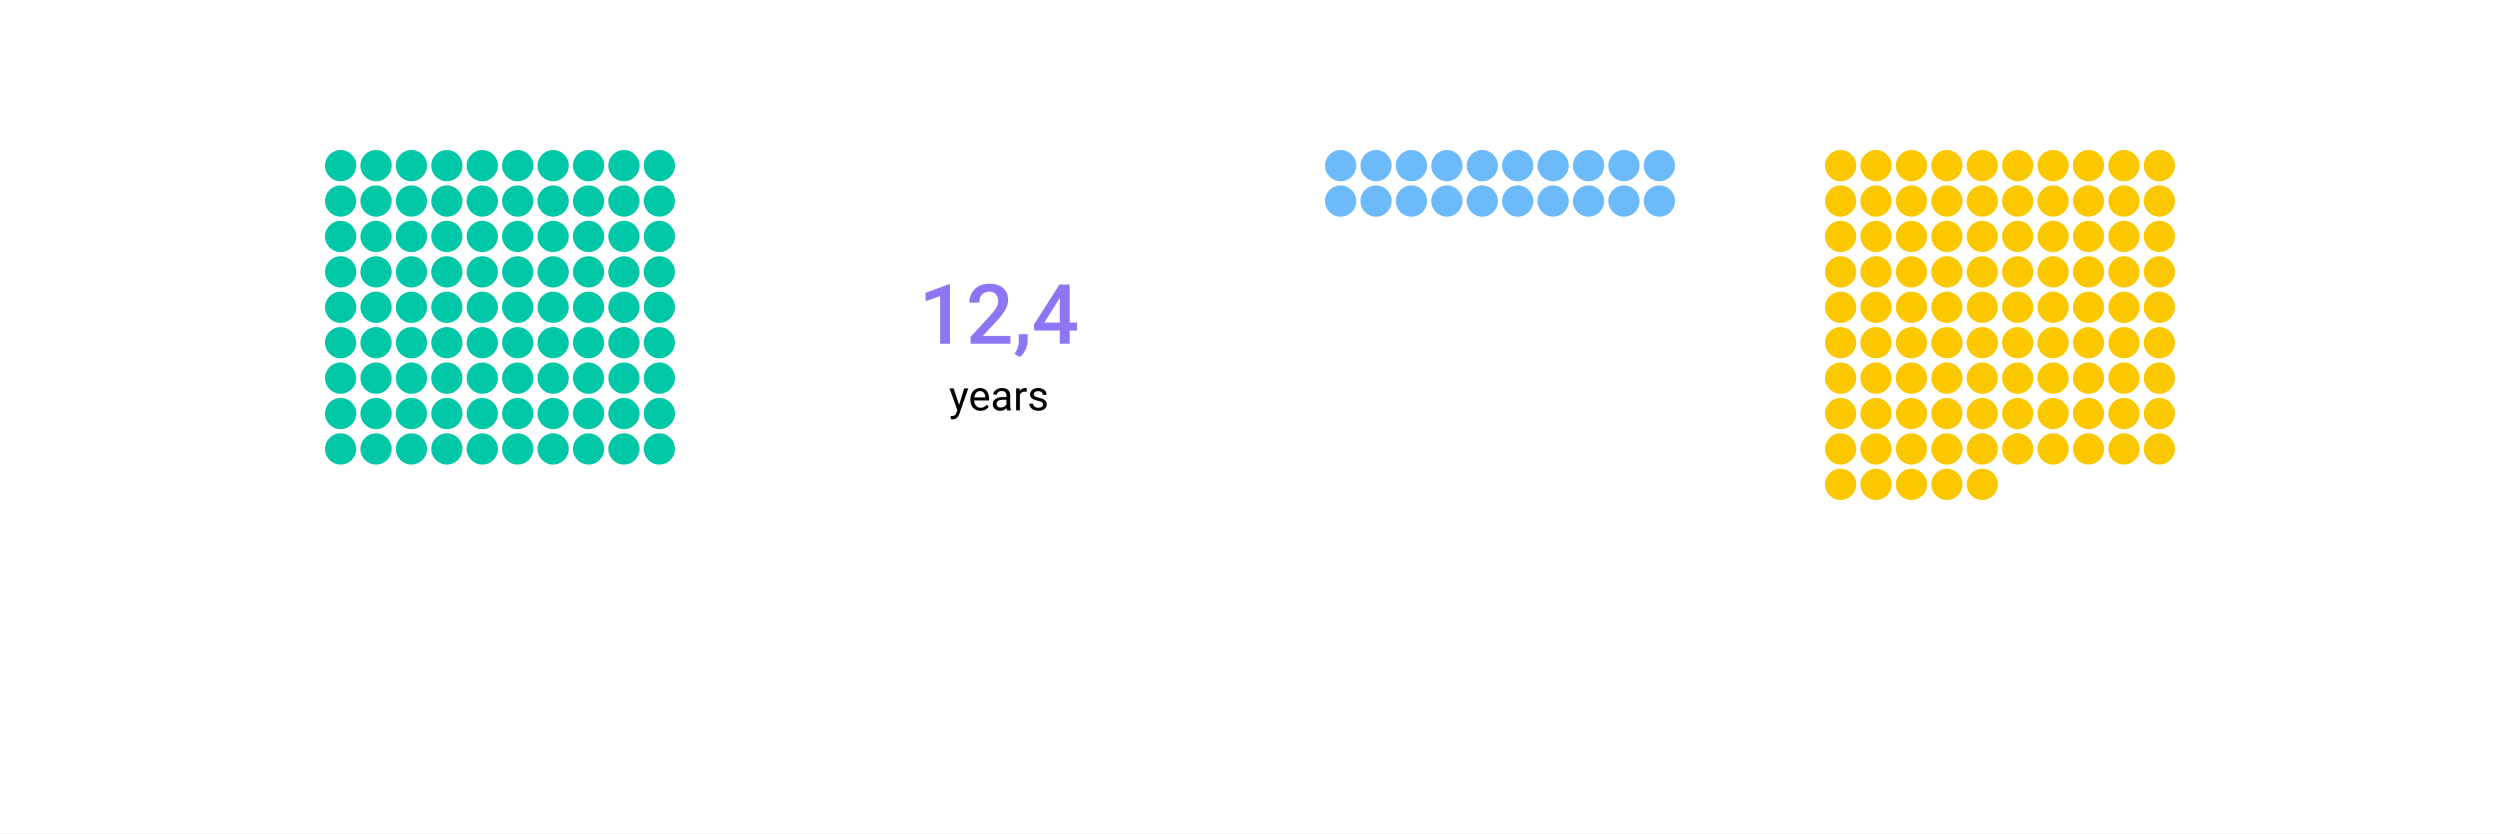
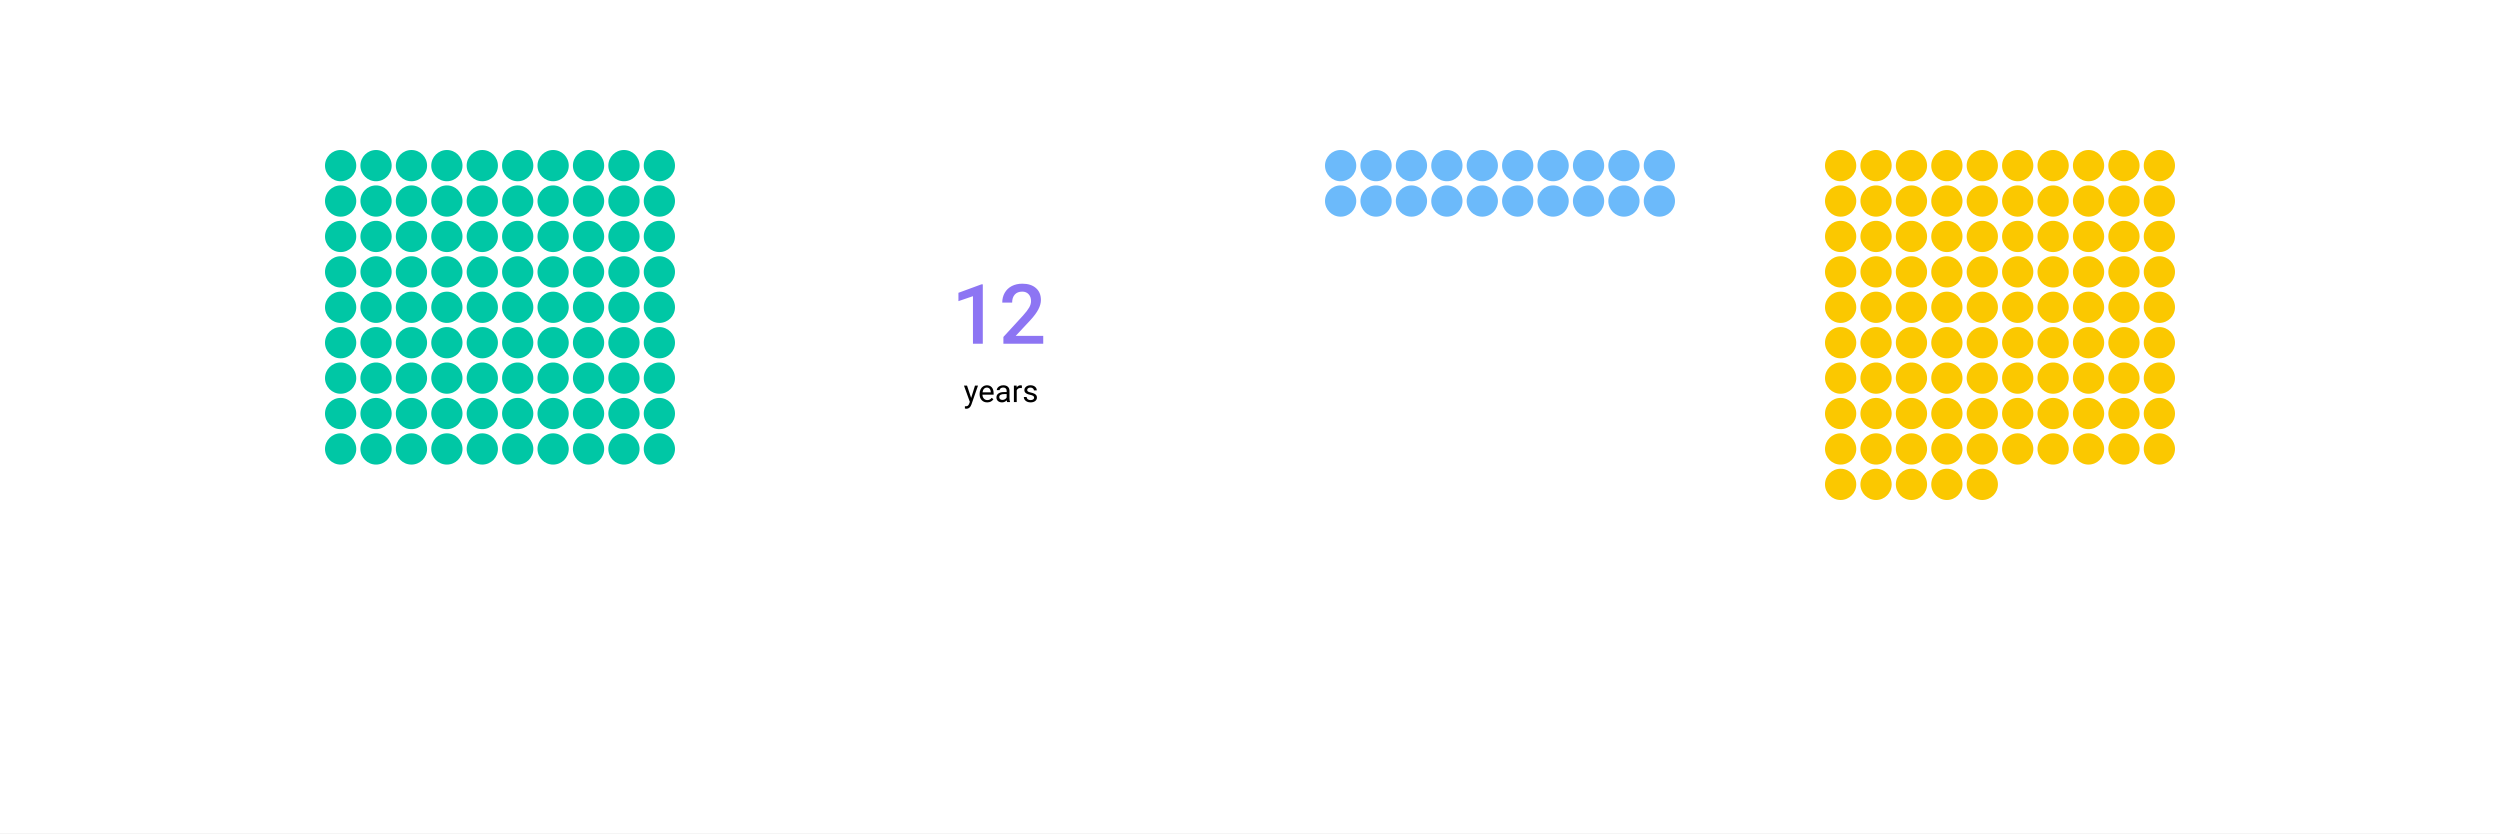
<svg xmlns="http://www.w3.org/2000/svg" width="1200" height="400" viewBox="0 0 1200 400" fill="none">
  <rect width="1200" height="400" fill="white" />
  <circle cx="180.5" cy="79.5" r="7.5" fill="#00C7A5" />
  <circle cx="197.5" cy="79.5" r="7.5" fill="#00C7A5" />
  <circle cx="214.5" cy="79.5" r="7.5" fill="#00C7A5" />
  <circle cx="231.5" cy="79.5" r="7.5" fill="#00C7A5" />
  <circle cx="248.5" cy="79.5" r="7.5" fill="#00C7A5" />
  <circle cx="265.5" cy="79.5" r="7.5" fill="#00C7A5" />
  <circle cx="282.5" cy="79.5" r="7.5" fill="#00C7A5" />
  <circle cx="299.5" cy="79.5" r="7.5" fill="#00C7A5" />
  <circle cx="316.5" cy="79.5" r="7.5" fill="#00C7A5" />
  <circle cx="163.5" cy="79.5" r="7.5" fill="#00C7A5" />
  <circle cx="180.5" cy="96.5" r="7.5" fill="#00C7A5" />
  <circle cx="197.5" cy="96.5" r="7.5" fill="#00C7A5" />
  <circle cx="214.5" cy="96.5" r="7.5" fill="#00C7A5" />
  <circle cx="231.5" cy="96.5" r="7.5" fill="#00C7A5" />
  <circle cx="248.5" cy="96.5" r="7.5" fill="#00C7A5" />
  <circle cx="265.5" cy="96.5" r="7.5" fill="#00C7A5" />
  <circle cx="282.5" cy="96.5" r="7.5" fill="#00C7A5" />
  <circle cx="299.5" cy="96.5" r="7.5" fill="#00C7A5" />
  <circle cx="316.5" cy="96.5" r="7.5" fill="#00C7A5" />
  <circle cx="163.5" cy="96.5" r="7.5" fill="#00C7A5" />
  <circle cx="180.5" cy="113.5" r="7.5" fill="#00C7A5" />
  <circle cx="197.5" cy="113.5" r="7.5" fill="#00C7A5" />
  <circle cx="214.5" cy="113.5" r="7.5" fill="#00C7A5" />
  <circle cx="231.5" cy="113.5" r="7.5" fill="#00C7A5" />
  <circle cx="248.5" cy="113.5" r="7.5" fill="#00C7A5" />
  <circle cx="265.5" cy="113.5" r="7.5" fill="#00C7A5" />
  <circle cx="282.5" cy="113.5" r="7.5" fill="#00C7A5" />
  <circle cx="299.5" cy="113.5" r="7.5" fill="#00C7A5" />
  <circle cx="316.5" cy="113.5" r="7.5" fill="#00C7A5" />
  <circle cx="163.5" cy="113.5" r="7.5" fill="#00C7A5" />
  <circle cx="180.5" cy="130.5" r="7.5" fill="#00C7A5" />
  <circle cx="197.5" cy="130.5" r="7.5" fill="#00C7A5" />
  <circle cx="214.5" cy="130.5" r="7.5" fill="#00C7A5" />
  <circle cx="231.5" cy="130.5" r="7.5" fill="#00C7A5" />
  <circle cx="248.5" cy="130.5" r="7.5" fill="#00C7A5" />
  <circle cx="265.5" cy="130.5" r="7.5" fill="#00C7A5" />
  <circle cx="282.5" cy="130.5" r="7.5" fill="#00C7A5" />
  <circle cx="299.5" cy="130.5" r="7.5" fill="#00C7A5" />
  <circle cx="316.5" cy="130.5" r="7.5" fill="#00C7A5" />
  <circle cx="163.5" cy="130.5" r="7.5" fill="#00C7A5" />
  <circle cx="180.5" cy="147.5" r="7.5" fill="#00C7A5" />
  <circle cx="197.5" cy="147.5" r="7.5" fill="#00C7A5" />
  <circle cx="214.5" cy="147.5" r="7.5" fill="#00C7A5" />
  <circle cx="231.5" cy="147.5" r="7.5" fill="#00C7A5" />
  <circle cx="248.5" cy="147.5" r="7.5" fill="#00C7A5" />
  <circle cx="265.5" cy="147.5" r="7.5" fill="#00C7A5" />
  <circle cx="282.5" cy="147.5" r="7.5" fill="#00C7A5" />
  <circle cx="299.5" cy="147.5" r="7.5" fill="#00C7A5" />
  <circle cx="316.5" cy="147.5" r="7.5" fill="#00C7A5" />
  <circle cx="163.5" cy="147.5" r="7.5" fill="#00C7A5" />
  <circle cx="180.5" cy="164.5" r="7.5" fill="#00C7A5" />
  <circle cx="197.5" cy="164.5" r="7.5" fill="#00C7A5" />
  <circle cx="214.5" cy="164.5" r="7.5" fill="#00C7A5" />
  <circle cx="231.5" cy="164.5" r="7.5" fill="#00C7A5" />
  <circle cx="248.5" cy="164.5" r="7.5" fill="#00C7A5" />
  <circle cx="265.5" cy="164.5" r="7.5" fill="#00C7A5" />
  <circle cx="282.5" cy="164.5" r="7.5" fill="#00C7A5" />
  <circle cx="299.5" cy="164.5" r="7.5" fill="#00C7A5" />
  <circle cx="316.5" cy="164.5" r="7.5" fill="#00C7A5" />
  <circle cx="163.5" cy="164.5" r="7.5" fill="#00C7A5" />
  <circle cx="180.5" cy="181.5" r="7.5" fill="#00C7A5" />
  <circle cx="197.5" cy="181.5" r="7.5" fill="#00C7A5" />
  <circle cx="214.5" cy="181.5" r="7.5" fill="#00C7A5" />
  <circle cx="231.5" cy="181.5" r="7.5" fill="#00C7A5" />
  <circle cx="248.5" cy="181.5" r="7.5" fill="#00C7A5" />
  <circle cx="265.5" cy="181.5" r="7.5" fill="#00C7A5" />
  <circle cx="282.5" cy="181.5" r="7.5" fill="#00C7A5" />
  <circle cx="299.5" cy="181.5" r="7.5" fill="#00C7A5" />
  <circle cx="316.5" cy="181.5" r="7.5" fill="#00C7A5" />
  <circle cx="163.5" cy="181.5" r="7.5" fill="#00C7A5" />
  <circle cx="180.5" cy="198.5" r="7.5" fill="#00C7A5" />
  <circle cx="197.5" cy="198.5" r="7.5" fill="#00C7A5" />
  <circle cx="214.5" cy="198.5" r="7.5" fill="#00C7A5" />
  <circle cx="231.5" cy="198.5" r="7.5" fill="#00C7A5" />
  <circle cx="248.5" cy="198.5" r="7.5" fill="#00C7A5" />
  <circle cx="265.5" cy="198.5" r="7.5" fill="#00C7A5" />
  <circle cx="282.5" cy="198.5" r="7.5" fill="#00C7A5" />
  <circle cx="299.5" cy="198.5" r="7.5" fill="#00C7A5" />
  <circle cx="316.5" cy="198.5" r="7.5" fill="#00C7A5" />
  <circle cx="163.5" cy="198.5" r="7.5" fill="#00C7A5" />
  <circle cx="180.5" cy="215.5" r="7.5" fill="#00C7A5" />
  <circle cx="197.5" cy="215.5" r="7.5" fill="#00C7A5" />
  <circle cx="214.5" cy="215.5" r="7.5" fill="#00C7A5" />
  <circle cx="231.5" cy="215.5" r="7.5" fill="#00C7A5" />
  <circle cx="248.5" cy="215.5" r="7.5" fill="#00C7A5" />
  <circle cx="265.5" cy="215.5" r="7.5" fill="#00C7A5" />
  <circle cx="282.5" cy="215.5" r="7.5" fill="#00C7A5" />
  <circle cx="299.5" cy="215.5" r="7.5" fill="#00C7A5" />
  <circle cx="316.5" cy="215.5" r="7.5" fill="#00C7A5" />
  <circle cx="163.5" cy="215.5" r="7.5" fill="#00C7A5" />
  <circle cx="900.5" cy="79.5" r="7.5" fill="#FBC800" />
  <circle cx="917.5" cy="79.5" r="7.5" fill="#FBC800" />
  <circle cx="934.5" cy="79.5" r="7.5" fill="#FBC800" />
  <circle cx="951.5" cy="79.5" r="7.5" fill="#FBC800" />
  <circle cx="968.5" cy="79.5" r="7.5" fill="#FBC800" />
  <circle cx="985.5" cy="79.5" r="7.5" fill="#FBC800" />
  <circle cx="1002.5" cy="79.5" r="7.5" fill="#FBC800" />
  <circle cx="1019.5" cy="79.5" r="7.5" fill="#FBC800" />
  <circle cx="1036.5" cy="79.5" r="7.5" fill="#FBC800" />
  <circle cx="883.5" cy="79.5" r="7.5" fill="#FBC800" />
  <circle cx="900.5" cy="96.5" r="7.5" fill="#FBC800" />
  <circle cx="917.5" cy="96.5" r="7.5" fill="#FBC800" />
  <circle cx="934.5" cy="96.5" r="7.5" fill="#FBC800" />
  <circle cx="951.5" cy="96.5" r="7.5" fill="#FBC800" />
  <circle cx="968.5" cy="96.5" r="7.5" fill="#FBC800" />
  <circle cx="985.5" cy="96.5" r="7.5" fill="#FBC800" />
  <circle cx="1002.5" cy="96.5" r="7.5" fill="#FBC800" />
  <circle cx="1019.5" cy="96.5" r="7.5" fill="#FBC800" />
  <circle cx="1036.5" cy="96.5" r="7.5" fill="#FBC800" />
  <circle cx="883.5" cy="96.5" r="7.5" fill="#FBC800" />
  <circle cx="900.5" cy="113.5" r="7.5" fill="#FBC800" />
  <circle cx="917.5" cy="113.5" r="7.5" fill="#FBC800" />
  <circle cx="934.5" cy="113.5" r="7.5" fill="#FBC800" />
  <circle cx="951.5" cy="113.5" r="7.5" fill="#FBC800" />
  <circle cx="968.5" cy="113.5" r="7.5" fill="#FBC800" />
  <circle cx="985.5" cy="113.5" r="7.5" fill="#FBC800" />
  <circle cx="1002.5" cy="113.5" r="7.5" fill="#FBC800" />
  <circle cx="1019.5" cy="113.5" r="7.5" fill="#FBC800" />
  <circle cx="1036.5" cy="113.5" r="7.5" fill="#FBC800" />
  <circle cx="883.5" cy="113.5" r="7.5" fill="#FBC800" />
  <circle cx="900.5" cy="130.5" r="7.5" fill="#FBC800" />
  <circle cx="917.5" cy="130.5" r="7.5" fill="#FBC800" />
  <circle cx="934.5" cy="130.5" r="7.5" fill="#FBC800" />
  <circle cx="951.5" cy="130.5" r="7.5" fill="#FBC800" />
  <circle cx="968.5" cy="130.5" r="7.5" fill="#FBC800" />
  <circle cx="985.5" cy="130.5" r="7.5" fill="#FBC800" />
  <circle cx="1002.5" cy="130.5" r="7.5" fill="#FBC800" />
  <circle cx="1019.5" cy="130.5" r="7.5" fill="#FBC800" />
  <circle cx="1036.5" cy="130.5" r="7.5" fill="#FBC800" />
  <circle cx="883.5" cy="130.5" r="7.5" fill="#FBC800" />
  <circle cx="900.5" cy="147.5" r="7.5" fill="#FBC800" />
  <circle cx="917.5" cy="147.5" r="7.5" fill="#FBC800" />
  <circle cx="934.5" cy="147.5" r="7.5" fill="#FBC800" />
  <circle cx="951.5" cy="147.5" r="7.5" fill="#FBC800" />
  <circle cx="968.5" cy="147.5" r="7.5" fill="#FBC800" />
  <circle cx="985.5" cy="147.5" r="7.5" fill="#FBC800" />
  <circle cx="1002.5" cy="147.5" r="7.5" fill="#FBC800" />
  <circle cx="1019.5" cy="147.5" r="7.5" fill="#FBC800" />
  <circle cx="1036.5" cy="147.5" r="7.5" fill="#FBC800" />
  <circle cx="883.5" cy="147.5" r="7.5" fill="#FBC800" />
  <circle cx="900.5" cy="164.5" r="7.5" fill="#FBC800" />
  <circle cx="917.5" cy="164.5" r="7.5" fill="#FBC800" />
  <circle cx="934.5" cy="164.5" r="7.5" fill="#FBC800" />
  <circle cx="951.5" cy="164.5" r="7.5" fill="#FBC800" />
  <circle cx="968.5" cy="164.5" r="7.5" fill="#FBC800" />
  <circle cx="985.5" cy="164.5" r="7.5" fill="#FBC800" />
  <circle cx="1002.5" cy="164.5" r="7.5" fill="#FBC800" />
  <circle cx="1019.5" cy="164.5" r="7.5" fill="#FBC800" />
  <circle cx="1036.5" cy="164.5" r="7.5" fill="#FBC800" />
  <circle cx="883.5" cy="164.5" r="7.5" fill="#FBC800" />
  <circle cx="900.5" cy="181.5" r="7.5" fill="#FBC800" />
  <circle cx="917.5" cy="181.5" r="7.5" fill="#FBC800" />
  <circle cx="934.5" cy="181.5" r="7.5" fill="#FBC800" />
  <circle cx="951.5" cy="181.5" r="7.5" fill="#FBC800" />
  <circle cx="968.5" cy="181.5" r="7.5" fill="#FBC800" />
  <circle cx="985.5" cy="181.5" r="7.5" fill="#FBC800" />
  <circle cx="1002.5" cy="181.5" r="7.5" fill="#FBC800" />
  <circle cx="1019.5" cy="181.5" r="7.5" fill="#FBC800" />
  <circle cx="1036.5" cy="181.5" r="7.5" fill="#FBC800" />
  <circle cx="883.5" cy="181.5" r="7.5" fill="#FBC800" />
  <circle cx="900.5" cy="198.5" r="7.5" fill="#FBC800" />
  <circle cx="917.5" cy="198.5" r="7.5" fill="#FBC800" />
  <circle cx="934.5" cy="198.5" r="7.5" fill="#FBC800" />
  <circle cx="951.5" cy="198.5" r="7.5" fill="#FBC800" />
  <circle cx="968.5" cy="198.5" r="7.5" fill="#FBC800" />
  <circle cx="985.5" cy="198.5" r="7.5" fill="#FBC800" />
  <circle cx="1002.5" cy="198.5" r="7.5" fill="#FBC800" />
  <circle cx="1019.5" cy="198.5" r="7.5" fill="#FBC800" />
  <circle cx="1036.5" cy="198.5" r="7.5" fill="#FBC800" />
  <circle cx="883.5" cy="198.5" r="7.5" fill="#FBC800" />
  <circle cx="900.5" cy="215.5" r="7.5" fill="#FBC800" />
  <circle cx="917.5" cy="215.5" r="7.5" fill="#FBC800" />
  <circle cx="934.5" cy="215.5" r="7.5" fill="#FBC800" />
  <circle cx="951.5" cy="215.5" r="7.5" fill="#FBC800" />
  <circle cx="968.5" cy="215.5" r="7.5" fill="#FBC800" />
  <circle cx="985.5" cy="215.5" r="7.5" fill="#FBC800" />
  <circle cx="1002.5" cy="215.5" r="7.5" fill="#FBC800" />
  <circle cx="1019.5" cy="215.5" r="7.5" fill="#FBC800" />
  <circle cx="1036.5" cy="215.5" r="7.5" fill="#FBC800" />
  <circle cx="883.5" cy="215.5" r="7.5" fill="#FBC800" />
  <circle cx="900.5" cy="232.5" r="7.5" fill="#FBC800" />
  <circle cx="917.5" cy="232.5" r="7.5" fill="#FBC800" />
  <circle cx="934.5" cy="232.5" r="7.5" fill="#FBC800" />
  <circle cx="951.5" cy="232.5" r="7.5" fill="#FBC800" />
  <circle cx="883.5" cy="232.5" r="7.5" fill="#FBC800" />
  <circle cx="660.5" cy="79.5" r="7.5" fill="#6CBAFA" />
  <circle cx="677.5" cy="79.5" r="7.5" fill="#6CBAFA" />
  <circle cx="694.5" cy="79.5" r="7.5" fill="#6CBAFA" />
  <circle cx="711.5" cy="79.5" r="7.5" fill="#6CBAFA" />
  <circle cx="728.5" cy="79.5" r="7.5" fill="#6CBAFA" />
  <circle cx="745.5" cy="79.5" r="7.5" fill="#6CBAFA" />
  <circle cx="762.5" cy="79.5" r="7.5" fill="#6CBAFA" />
  <circle cx="779.5" cy="79.5" r="7.5" fill="#6CBAFA" />
  <circle cx="796.5" cy="79.5" r="7.5" fill="#6CBAFA" />
  <circle cx="643.5" cy="79.5" r="7.5" fill="#6CBAFA" />
  <circle cx="660.5" cy="96.5" r="7.5" fill="#6CBAFA" />
  <circle cx="677.5" cy="96.5" r="7.5" fill="#6CBAFA" />
  <circle cx="694.5" cy="96.5" r="7.5" fill="#6CBAFA" />
  <circle cx="711.5" cy="96.5" r="7.5" fill="#6CBAFA" />
  <circle cx="728.5" cy="96.5" r="7.5" fill="#6CBAFA" />
  <circle cx="745.5" cy="96.5" r="7.5" fill="#6CBAFA" />
  <circle cx="762.5" cy="96.5" r="7.5" fill="#6CBAFA" />
  <circle cx="779.5" cy="96.5" r="7.5" fill="#6CBAFA" />
  <circle cx="796.5" cy="96.5" r="7.5" fill="#6CBAFA" />
  <circle cx="643.5" cy="96.5" r="7.5" fill="#6CBAFA" />
-   <path d="M460.369 194.354L462.83 186.434H464.764L460.516 198.631C459.858 200.389 458.813 201.268 457.381 201.268L457.039 201.238L456.365 201.111V199.646L456.854 199.686C457.465 199.686 457.941 199.562 458.279 199.314C458.624 199.067 458.908 198.615 459.129 197.957L459.529 196.883L455.76 186.434H457.732L460.369 194.354ZM470.633 197.195C469.201 197.195 468.035 196.727 467.137 195.789C466.238 194.845 465.789 193.585 465.789 192.01V191.678C465.789 190.63 465.988 189.695 466.385 188.875C466.788 188.048 467.348 187.404 468.064 186.941C468.787 186.473 469.568 186.238 470.408 186.238C471.782 186.238 472.85 186.691 473.611 187.596C474.373 188.501 474.754 189.796 474.754 191.482V192.234H467.596C467.622 193.276 467.924 194.119 468.504 194.764C469.09 195.402 469.832 195.721 470.73 195.721C471.368 195.721 471.909 195.59 472.352 195.33C472.794 195.07 473.182 194.725 473.514 194.295L474.617 195.154C473.732 196.515 472.404 197.195 470.633 197.195ZM470.408 187.723C469.679 187.723 469.067 187.99 468.572 188.523C468.077 189.051 467.771 189.793 467.654 190.75H472.947V190.613C472.895 189.695 472.648 188.986 472.205 188.484C471.762 187.977 471.163 187.723 470.408 187.723ZM483.377 197C483.273 196.792 483.188 196.421 483.123 195.887C482.283 196.759 481.281 197.195 480.115 197.195C479.074 197.195 478.217 196.902 477.547 196.316C476.883 195.724 476.551 194.975 476.551 194.07C476.551 192.97 476.967 192.117 477.801 191.512C478.641 190.9 479.819 190.594 481.336 190.594H483.094V189.764C483.094 189.132 482.905 188.631 482.527 188.26C482.15 187.882 481.593 187.693 480.857 187.693C480.213 187.693 479.673 187.856 479.236 188.182C478.8 188.507 478.582 188.901 478.582 189.363H476.766C476.766 188.836 476.951 188.328 477.322 187.84C477.7 187.345 478.208 186.954 478.846 186.668C479.49 186.382 480.197 186.238 480.965 186.238C482.182 186.238 483.136 186.544 483.826 187.156C484.516 187.762 484.874 188.598 484.9 189.666V194.529C484.9 195.499 485.024 196.271 485.271 196.844V197H483.377ZM480.379 195.623C480.945 195.623 481.482 195.477 481.99 195.184C482.498 194.891 482.866 194.51 483.094 194.041V191.873H481.678C479.464 191.873 478.357 192.521 478.357 193.816C478.357 194.383 478.546 194.826 478.924 195.145C479.301 195.464 479.786 195.623 480.379 195.623ZM492.84 188.055C492.566 188.009 492.27 187.986 491.951 187.986C490.766 187.986 489.962 188.491 489.539 189.5V197H487.732V186.434H489.49L489.52 187.654C490.112 186.71 490.952 186.238 492.039 186.238C492.391 186.238 492.658 186.284 492.84 186.375V188.055ZM500.662 194.197C500.662 193.709 500.477 193.331 500.105 193.064C499.741 192.791 499.1 192.557 498.182 192.361C497.27 192.166 496.544 191.932 496.004 191.658C495.47 191.385 495.073 191.059 494.812 190.682C494.559 190.304 494.432 189.855 494.432 189.334C494.432 188.468 494.796 187.736 495.525 187.137C496.261 186.538 497.199 186.238 498.338 186.238C499.536 186.238 500.506 186.548 501.248 187.166C501.997 187.785 502.371 188.576 502.371 189.539H500.555C500.555 189.044 500.343 188.618 499.92 188.26C499.503 187.902 498.976 187.723 498.338 187.723C497.68 187.723 497.166 187.866 496.795 188.152C496.424 188.439 496.238 188.813 496.238 189.275C496.238 189.712 496.411 190.04 496.756 190.262C497.101 190.483 497.723 190.695 498.621 190.896C499.526 191.098 500.258 191.339 500.818 191.619C501.378 191.899 501.792 192.238 502.059 192.635C502.332 193.025 502.469 193.504 502.469 194.07C502.469 195.014 502.091 195.773 501.336 196.346C500.581 196.912 499.601 197.195 498.396 197.195C497.55 197.195 496.801 197.046 496.15 196.746C495.499 196.447 494.988 196.03 494.617 195.496C494.253 194.956 494.07 194.373 494.07 193.748H495.877C495.91 194.354 496.15 194.835 496.6 195.193C497.055 195.545 497.654 195.721 498.396 195.721C499.08 195.721 499.627 195.584 500.037 195.311C500.454 195.031 500.662 194.66 500.662 194.197Z" fill="black" />
-   <path d="M455.984 165H451.258V142.168L444.285 144.551V140.547L455.379 136.465H455.984V165ZM484.988 165H465.867V161.738L475.34 151.406C476.707 149.883 477.677 148.613 478.25 147.598C478.836 146.569 479.129 145.54 479.129 144.512C479.129 143.158 478.745 142.064 477.977 141.23C477.221 140.397 476.199 139.98 474.91 139.98C473.374 139.98 472.182 140.449 471.336 141.387C470.49 142.324 470.066 143.607 470.066 145.234H465.32C465.32 143.503 465.711 141.947 466.492 140.566C467.286 139.173 468.413 138.092 469.871 137.324C471.342 136.556 473.035 136.172 474.949 136.172C477.71 136.172 479.884 136.868 481.473 138.262C483.074 139.642 483.875 141.556 483.875 144.004C483.875 145.423 483.471 146.914 482.664 148.477C481.87 150.026 480.561 151.79 478.738 153.77L471.785 161.211H484.988V165ZM489.578 171.406L487.02 169.883C487.775 168.698 488.289 167.663 488.562 166.777C488.849 165.905 488.999 165.013 489.012 164.102V160.41H493.289L493.27 163.828C493.257 165.208 492.905 166.589 492.215 167.969C491.538 169.362 490.659 170.508 489.578 171.406ZM513.445 154.863H516.98V158.672H513.445V165H508.699V158.672H496.414L496.277 155.781L508.543 136.562H513.445V154.863ZM501.258 154.863H508.699V142.988L508.348 143.613L501.258 154.863Z" fill="#8D75F3" />
+   <path d="M471.746 165H467.02V142.168L460.047 144.551V140.547L471.141 136.465H471.746V165ZM500.75 165H481.629V161.738L491.102 151.406C492.469 149.883 493.439 148.613 494.012 147.598C494.598 146.569 494.891 145.54 494.891 144.512C494.891 143.158 494.507 142.064 493.738 141.23C492.983 140.397 491.961 139.98 490.672 139.98C489.135 139.98 487.944 140.449 487.098 141.387C486.251 142.324 485.828 143.607 485.828 145.234H481.082C481.082 143.503 481.473 141.947 482.254 140.566C483.048 139.173 484.174 138.092 485.633 137.324C487.104 136.556 488.797 136.172 490.711 136.172C493.471 136.172 495.646 136.868 497.234 138.262C498.836 139.642 499.637 141.556 499.637 144.004C499.637 145.423 499.233 146.914 498.426 148.477C497.632 150.026 496.323 151.79 494.5 153.77L487.547 161.211H500.75V165Z" fill="#8D75F3" />
+   <path d="M466.152 191.015L467.998 185.075H469.448L466.262 194.223C465.769 195.542 464.985 196.201 463.911 196.201L463.654 196.179L463.149 196.083V194.985L463.515 195.014C463.974 195.014 464.331 194.921 464.584 194.736C464.843 194.55 465.056 194.211 465.222 193.718L465.522 192.912L462.695 185.075H464.174L466.152 191.015ZM473.85 193.146C472.775 193.146 471.901 192.795 471.228 192.092C470.554 191.384 470.217 190.439 470.217 189.257V189.008C470.217 188.222 470.366 187.521 470.664 186.906C470.966 186.286 471.386 185.803 471.923 185.456C472.465 185.104 473.051 184.929 473.681 184.929C474.711 184.929 475.512 185.268 476.083 185.947C476.655 186.625 476.94 187.597 476.94 188.862V189.426H471.572C471.591 190.207 471.818 190.839 472.253 191.323C472.692 191.801 473.249 192.041 473.923 192.041C474.401 192.041 474.807 191.943 475.139 191.748C475.471 191.552 475.761 191.293 476.01 190.971L476.838 191.616C476.174 192.636 475.178 193.146 473.85 193.146ZM473.681 186.042C473.134 186.042 472.675 186.242 472.304 186.643C471.933 187.038 471.704 187.595 471.616 188.312H475.585V188.21C475.546 187.521 475.361 186.989 475.029 186.613C474.697 186.232 474.248 186.042 473.681 186.042ZM483.408 193C483.33 192.844 483.266 192.565 483.217 192.165C482.587 192.819 481.835 193.146 480.961 193.146C480.18 193.146 479.538 192.927 479.035 192.487C478.537 192.043 478.288 191.481 478.288 190.803C478.288 189.978 478.601 189.338 479.226 188.884C479.855 188.425 480.739 188.195 481.877 188.195H483.195V187.573C483.195 187.099 483.054 186.723 482.771 186.445C482.487 186.162 482.07 186.02 481.518 186.02C481.035 186.02 480.629 186.142 480.302 186.386C479.975 186.63 479.812 186.926 479.812 187.272H478.449C478.449 186.877 478.588 186.496 478.867 186.13C479.15 185.759 479.531 185.466 480.009 185.251C480.493 185.036 481.022 184.929 481.599 184.929C482.512 184.929 483.227 185.158 483.745 185.617C484.262 186.071 484.531 186.699 484.55 187.5V191.147C484.55 191.875 484.643 192.453 484.829 192.883V193H483.408ZM481.159 191.967C481.584 191.967 481.987 191.857 482.368 191.638C482.749 191.418 483.024 191.132 483.195 190.781V189.155H482.133C480.473 189.155 479.643 189.641 479.643 190.612C479.643 191.037 479.785 191.369 480.068 191.608C480.351 191.848 480.715 191.967 481.159 191.967ZM490.505 186.291C490.3 186.257 490.078 186.24 489.838 186.24C488.95 186.24 488.347 186.618 488.029 187.375V193H486.674V185.075H487.993L488.015 185.991C488.459 185.283 489.089 184.929 489.904 184.929C490.168 184.929 490.368 184.963 490.505 185.031V186.291ZM496.372 190.898C496.372 190.532 496.232 190.249 495.954 190.048C495.681 189.843 495.2 189.667 494.511 189.521C493.828 189.375 493.283 189.199 492.878 188.994C492.478 188.789 492.18 188.544 491.984 188.261C491.794 187.978 491.699 187.641 491.699 187.25C491.699 186.601 491.972 186.052 492.519 185.603C493.071 185.153 493.774 184.929 494.628 184.929C495.527 184.929 496.254 185.161 496.811 185.625C497.373 186.088 497.653 186.682 497.653 187.404H496.291C496.291 187.033 496.132 186.713 495.815 186.445C495.502 186.176 495.107 186.042 494.628 186.042C494.135 186.042 493.75 186.149 493.471 186.364C493.193 186.579 493.054 186.86 493.054 187.207C493.054 187.534 493.183 187.78 493.442 187.946C493.701 188.112 494.167 188.271 494.841 188.422C495.52 188.574 496.069 188.754 496.489 188.964C496.909 189.174 497.219 189.428 497.419 189.726C497.624 190.019 497.727 190.378 497.727 190.803C497.727 191.511 497.443 192.08 496.877 192.509C496.311 192.934 495.576 193.146 494.672 193.146C494.038 193.146 493.476 193.034 492.988 192.81C492.5 192.585 492.116 192.272 491.838 191.872C491.564 191.467 491.428 191.03 491.428 190.561H492.783C492.807 191.015 492.988 191.376 493.325 191.645C493.667 191.909 494.116 192.041 494.672 192.041C495.185 192.041 495.595 191.938 495.903 191.733C496.215 191.523 496.372 191.245 496.372 190.898Z" fill="black" />
</svg>
